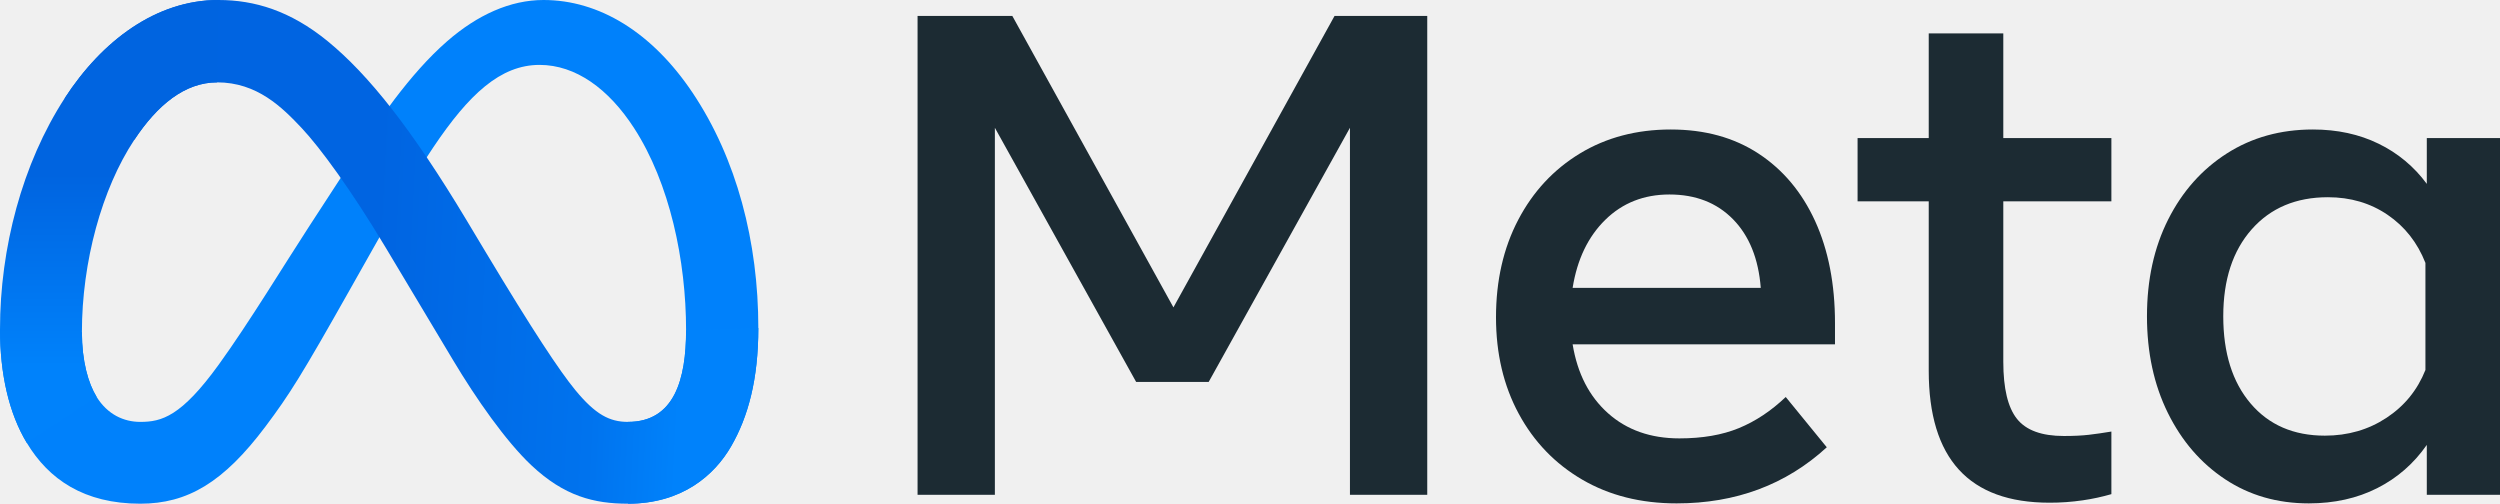
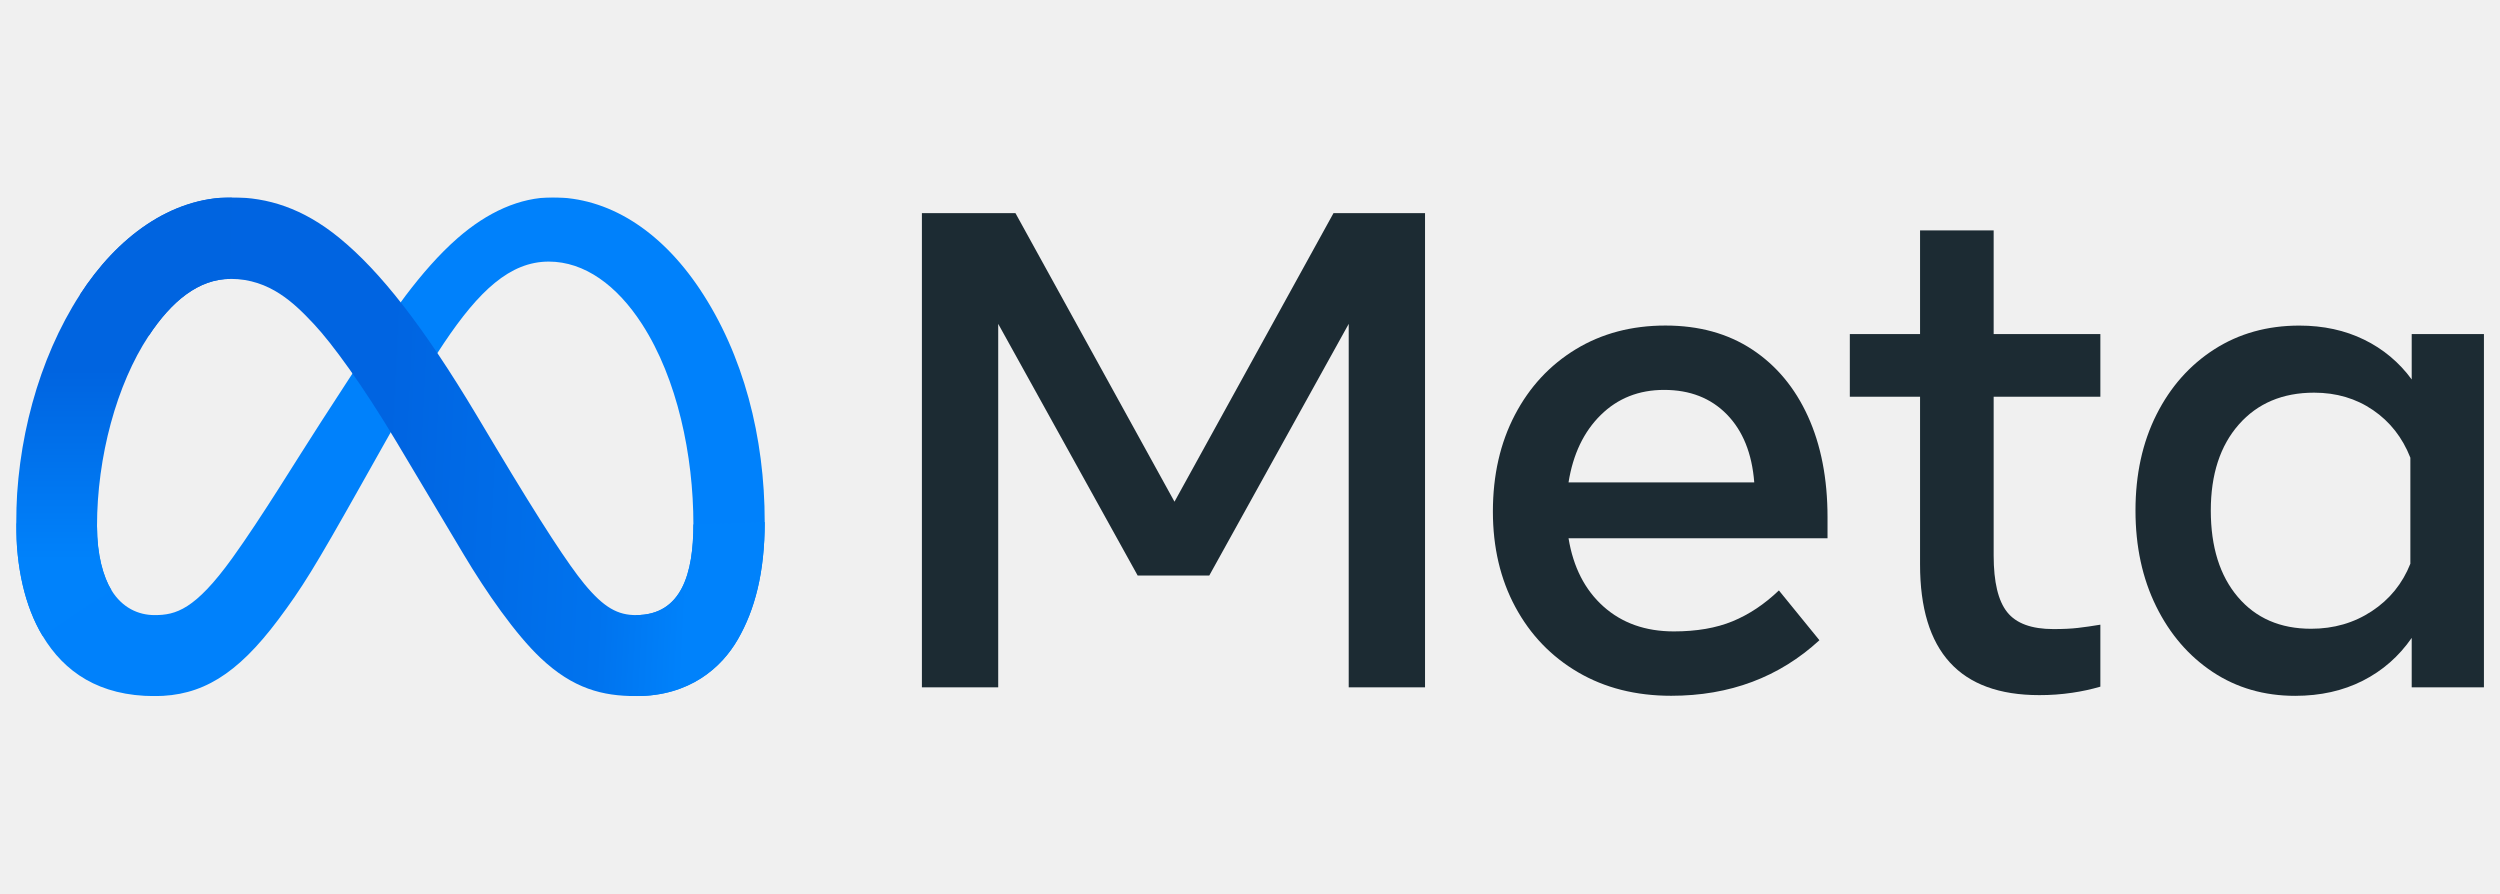
- <svg xmlns="http://www.w3.org/2000/svg" width="1280" height="258" viewBox="0 0 1280 258" fill="none">
-   <g clip-path="url(#clip0_1621_119)">
-     <path d="M469.792 8.155H518.306L600.798 157.376L683.289 8.155H730.753V253.353H691.171V65.428L618.838 195.558H581.707L509.374 65.428V253.353H469.792V8.155Z" fill="#1C2B33" />
-     <path d="M858.427 257.732C840.094 257.732 823.982 253.675 810.088 245.56C796.192 237.445 785.363 226.207 777.599 211.845C769.833 197.483 765.951 181.02 765.953 162.455C765.953 143.658 769.747 127.019 777.337 112.54C784.926 98.064 795.464 86.737 808.95 78.561C822.436 70.391 837.936 66.304 855.45 66.302C872.846 66.302 887.821 70.417 900.374 78.649C912.923 86.882 922.585 98.412 929.359 113.24C936.13 128.07 939.516 145.467 939.517 165.433V176.29H805.184C807.637 191.238 813.679 203.002 823.312 211.581C832.945 220.164 845.117 224.454 859.828 224.454C871.62 224.454 881.779 222.702 890.303 219.2C898.825 215.697 906.823 210.385 914.298 203.263L935.314 229.008C914.412 248.159 888.783 257.734 858.427 257.732ZM887.326 112.276C879.034 103.812 868.175 99.579 854.75 99.578C841.671 99.578 830.725 103.899 821.911 112.54C813.093 121.18 807.518 132.798 805.184 147.393H901.512C900.344 132.447 895.615 120.741 887.326 112.276Z" fill="#1C2B33" />
-     <path d="M987.51 103.083H951.08V70.681H987.51V17.089H1025.69V70.681H1081.03V103.083H1025.69V185.224C1025.69 198.884 1028.03 208.633 1032.7 214.471C1037.36 220.312 1045.36 223.231 1056.69 223.228C1061.71 223.228 1065.97 223.024 1069.48 222.616C1072.98 222.209 1076.83 221.654 1081.03 220.951V253.002C1076.24 254.389 1071.35 255.443 1066.41 256.156C1060.76 256.988 1055.05 257.397 1049.33 257.381C1008.12 257.381 987.508 234.847 987.51 189.778V103.083Z" fill="#1C2B33" />
-     <path d="M1280 253.353H1242.52V227.783C1235.86 237.358 1227.4 244.743 1217.12 249.938C1206.85 255.131 1195.17 257.73 1182.1 257.733C1165.98 257.733 1151.71 253.616 1139.27 245.384C1126.84 237.152 1117.06 225.827 1109.94 211.407C1102.82 196.987 1099.25 180.495 1099.25 161.93C1099.25 143.249 1102.87 126.727 1110.11 112.364C1117.35 98.004 1127.36 86.737 1140.15 78.562C1152.94 70.391 1167.62 66.304 1184.2 66.302C1196.69 66.302 1207.9 68.725 1217.82 73.572C1227.62 78.308 1236.1 85.374 1242.52 94.15V70.682H1280V253.353ZM1241.82 134.608C1237.73 124.216 1231.28 116.013 1222.47 109.999C1213.65 103.987 1203.46 100.981 1191.9 100.981C1175.56 100.981 1162.54 106.468 1152.85 117.443C1143.16 128.419 1138.31 143.248 1138.31 161.93C1138.31 180.73 1142.98 195.617 1152.32 206.592C1161.66 217.567 1174.33 223.055 1190.33 223.054C1202.12 223.054 1212.63 220.018 1221.85 213.946C1231.08 207.878 1237.73 199.704 1241.82 189.427L1241.82 134.608Z" fill="#1C2B33" />
-     <path d="M41.938 170.073C41.938 184.898 45.192 196.28 49.445 203.166C55.021 212.186 63.338 216.007 71.818 216.007C82.754 216.007 92.76 213.293 112.04 186.626C127.487 165.252 145.688 135.251 157.934 116.442L178.673 84.577C193.08 62.447 209.755 37.846 228.874 21.171C244.483 7.561 261.32 0 278.265 0C306.714 0 333.813 16.486 354.552 47.406C377.249 81.269 388.267 123.922 388.267 167.939C388.267 194.106 383.109 213.333 374.332 228.523C365.853 243.213 349.327 257.89 321.526 257.89V216.007C345.33 216.007 351.271 194.133 351.271 169.1C351.271 133.428 342.954 93.84 324.631 65.553C311.629 45.489 294.778 33.229 276.24 33.229C256.189 33.229 240.054 48.351 221.921 75.315C212.28 89.641 202.383 107.099 191.271 126.798L179.038 148.469C154.464 192.041 148.24 201.965 135.953 218.343C114.417 247.021 96.027 257.89 71.818 257.89C43.099 257.89 24.938 245.455 13.691 226.714C4.51 211.443 0 191.406 0 168.574L41.938 170.073Z" fill="#0081FB" />
-     <path d="M33.067 50.363C52.294 20.726 80.04 0 111.865 0C130.295 0 148.618 5.455 167.75 21.077C188.679 38.157 210.984 66.282 238.812 112.635L248.79 129.269C272.878 169.398 286.582 190.042 294.603 199.777C304.918 212.28 312.142 216.007 321.526 216.007C345.33 216.007 351.271 194.133 351.271 169.1L388.267 167.939C388.267 194.106 383.109 213.333 374.332 228.523C365.853 243.213 349.327 257.89 321.526 257.89C304.243 257.89 288.932 254.137 272 238.164C258.984 225.904 243.767 204.125 232.061 184.547L197.239 126.38C179.767 97.188 163.74 75.423 154.464 65.566C144.486 54.967 131.659 42.167 111.19 42.167C94.623 42.167 80.554 53.792 68.78 71.575L33.067 50.363Z" fill="url(#paint0_linear_1621_119)" />
-     <path d="M111.19 42.167C94.623 42.167 80.554 53.792 68.78 71.575C52.132 96.702 41.938 134.13 41.938 170.073C41.938 184.898 45.192 196.28 49.445 203.166L13.691 226.714C4.51 211.443 0 191.406 0 168.574C0 127.055 11.396 83.781 33.067 50.363C52.294 20.726 80.04 0 111.865 0L111.19 42.167Z" fill="url(#paint1_linear_1621_119)" />
+ <svg xmlns="http://www.w3.org/2000/svg" width="179" height="64" viewBox="0 0 179 64" fill="none">
+   <mask id="mask0_5024_32679" style="mask-type:luminance" maskUnits="userSpaceOnUse" x="1" y="14" width="177" height="36">
+     <path d="M177.852 14.129H1.156V49.841H177.852V14.129Z" fill="white" />
+   </mask>
+   <g mask="url(#mask0_5024_32679)">
+     <path d="M66.008 15.258H72.705L84.093 35.922L95.48 15.258H102.032V49.212H96.568V23.189L86.583 41.209H81.457L71.472 23.189V49.212H66.008V15.258Z" fill="#1C2B33" />
+     <path d="M119.657 49.818C117.126 49.818 114.902 49.256 112.984 48.132C111.066 47.008 109.571 45.452 108.499 43.463C107.427 41.474 106.891 39.195 106.891 36.624C106.891 34.021 107.415 31.717 108.463 29.712C109.51 27.707 110.965 26.139 112.827 25.006C114.688 23.875 116.828 23.309 119.246 23.309C121.647 23.309 123.714 23.878 125.447 25.018C127.18 26.159 128.513 27.755 129.448 29.808C130.383 31.862 130.851 34.271 130.851 37.036V38.54H112.307C112.646 40.61 113.48 42.239 114.809 43.427C116.139 44.615 117.819 45.209 119.85 45.209C121.478 45.209 122.88 44.967 124.057 44.482C125.233 43.997 126.338 43.261 127.369 42.275L130.271 45.84C127.385 48.492 123.847 49.818 119.657 49.818ZM123.646 29.675C122.501 28.503 121.002 27.917 119.149 27.917C117.344 27.917 115.833 28.515 114.616 29.712C113.399 30.908 112.629 32.517 112.307 34.538H125.604C125.443 32.468 124.79 30.847 123.646 29.675Z" fill="#1C2B33" />
+     <path d="M137.476 28.404H132.447V23.918H137.476V16.496H142.746V23.918H150.386V28.404H142.746V39.779C142.746 41.671 143.069 43.021 143.714 43.829C144.357 44.638 145.462 45.042 147.026 45.042C147.719 45.042 148.307 45.014 148.791 44.957C149.274 44.901 149.806 44.824 150.386 44.727V49.165C149.724 49.357 149.049 49.503 148.367 49.602C147.587 49.717 146.799 49.774 146.01 49.771C140.321 49.771 137.475 46.651 137.476 40.41V28.404Z" fill="#1C2B33" />
+     <path d="M177.852 49.215H172.678V45.674C171.759 47 170.591 48.023 169.172 48.742C167.754 49.461 166.142 49.821 164.338 49.822C162.113 49.822 160.143 49.251 158.425 48.111C156.71 46.971 155.359 45.403 154.377 43.406C153.394 41.41 152.901 39.126 152.901 36.555C152.901 33.968 153.401 31.68 154.4 29.691C155.399 27.703 156.781 26.142 158.547 25.01C160.312 23.879 162.339 23.313 164.628 23.312C166.352 23.312 167.899 23.648 169.269 24.319C170.622 24.975 171.792 25.953 172.678 27.169V23.919H177.852V49.215ZM172.582 32.771C172.017 31.332 171.127 30.196 169.911 29.364C168.693 28.531 167.286 28.115 165.691 28.115C163.435 28.115 161.638 28.875 160.3 30.394C158.962 31.914 158.293 33.968 158.293 36.555C158.293 39.158 158.938 41.22 160.227 42.74C161.516 44.259 163.265 45.019 165.474 45.019C167.101 45.019 168.552 44.599 169.825 43.758C171.099 42.918 172.017 41.786 172.582 40.363V32.771Z" fill="#1C2B33" />
+     <path d="M6.946 37.68C6.946 39.733 7.395 41.309 7.982 42.263C8.752 43.512 9.9 44.041 11.07 44.041C12.58 44.041 13.961 43.665 16.623 39.973C18.755 37.013 21.268 32.858 22.958 30.254L25.821 25.841C27.81 22.776 30.112 19.37 32.751 17.061C34.906 15.176 37.23 14.129 39.569 14.129C43.496 14.129 47.237 16.412 50.1 20.694C53.233 25.383 54.754 31.289 54.754 37.385C54.754 41.008 54.042 43.671 52.831 45.774C51.66 47.809 49.379 49.841 45.541 49.841V44.041C48.827 44.041 49.647 41.012 49.647 37.546C49.647 32.606 48.499 27.124 45.97 23.207C44.175 20.428 41.849 18.73 39.29 18.73C36.522 18.73 34.294 20.825 31.791 24.558C30.46 26.542 29.094 28.96 27.56 31.688L25.872 34.689C22.479 40.722 21.62 42.097 19.924 44.365C16.951 48.336 14.412 49.841 11.07 49.841C7.106 49.841 4.599 48.119 3.046 45.524C1.779 43.409 1.156 40.635 1.156 37.473L6.946 37.68Z" fill="#0081FB" />
+     <path d="M5.721 21.103C8.375 16.999 12.206 14.129 16.599 14.129C19.143 14.129 21.672 14.884 24.313 17.048C27.203 19.413 30.282 23.308 34.123 29.726L35.5 32.03C38.826 37.587 40.717 40.446 41.825 41.794C43.248 43.525 44.246 44.041 45.541 44.041C48.827 44.041 49.647 41.012 49.647 37.546L54.754 37.385C54.754 41.008 54.042 43.671 52.831 45.774C51.66 47.809 49.379 49.841 45.541 49.841C43.155 49.841 41.042 49.321 38.704 47.109C36.908 45.412 34.807 42.396 33.191 39.685L28.384 31.63C25.972 27.587 23.76 24.573 22.479 23.208C21.102 21.741 19.331 19.968 16.506 19.968C14.219 19.968 12.276 21.578 10.651 24.041L5.721 21.103Z" fill="url(#paint0_linear_5024_32679)" />
+     <path d="M16.506 19.968C14.219 19.968 12.276 21.578 10.651 24.041C8.353 27.52 6.946 32.703 6.946 37.68C6.946 39.733 7.395 41.309 7.982 42.263L3.046 45.524C1.779 43.409 1.156 40.635 1.156 37.473C1.156 31.723 2.73 25.731 5.721 21.103C8.375 16.999 12.206 14.129 16.599 14.129L16.506 19.968Z" fill="url(#paint1_linear_5024_32679)" />
  </g>
  <defs>
-     <linearGradient id="paint0_linear_1621_119" x1="82.363" y1="157.975" x2="349.705" y2="171.477" gradientUnits="userSpaceOnUse">
+     <linearGradient id="paint0_linear_5024_32679" x1="12.526" y1="36.005" x2="49.432" y2="37.863" gradientUnits="userSpaceOnUse">
      <stop stop-color="#0064E1" />
      <stop offset="0.4" stop-color="#0064E1" />
      <stop offset="0.83" stop-color="#0073EE" />
      <stop offset="1" stop-color="#0082FB" />
    </linearGradient>
-     <linearGradient id="paint1_linear_1621_119" x1="60.76" y1="187.679" x2="60.76" y2="89.114" gradientUnits="userSpaceOnUse">
+     <linearGradient id="paint1_linear_5024_32679" x1="9.544" y1="40.118" x2="9.544" y2="26.469" gradientUnits="userSpaceOnUse">
      <stop stop-color="#0082FB" />
      <stop offset="1" stop-color="#0064E0" />
    </linearGradient>
-     <clipPath id="clip0_1621_119">
-       <rect width="1280" height="257.89" fill="white" />
-     </clipPath>
  </defs>
</svg>
